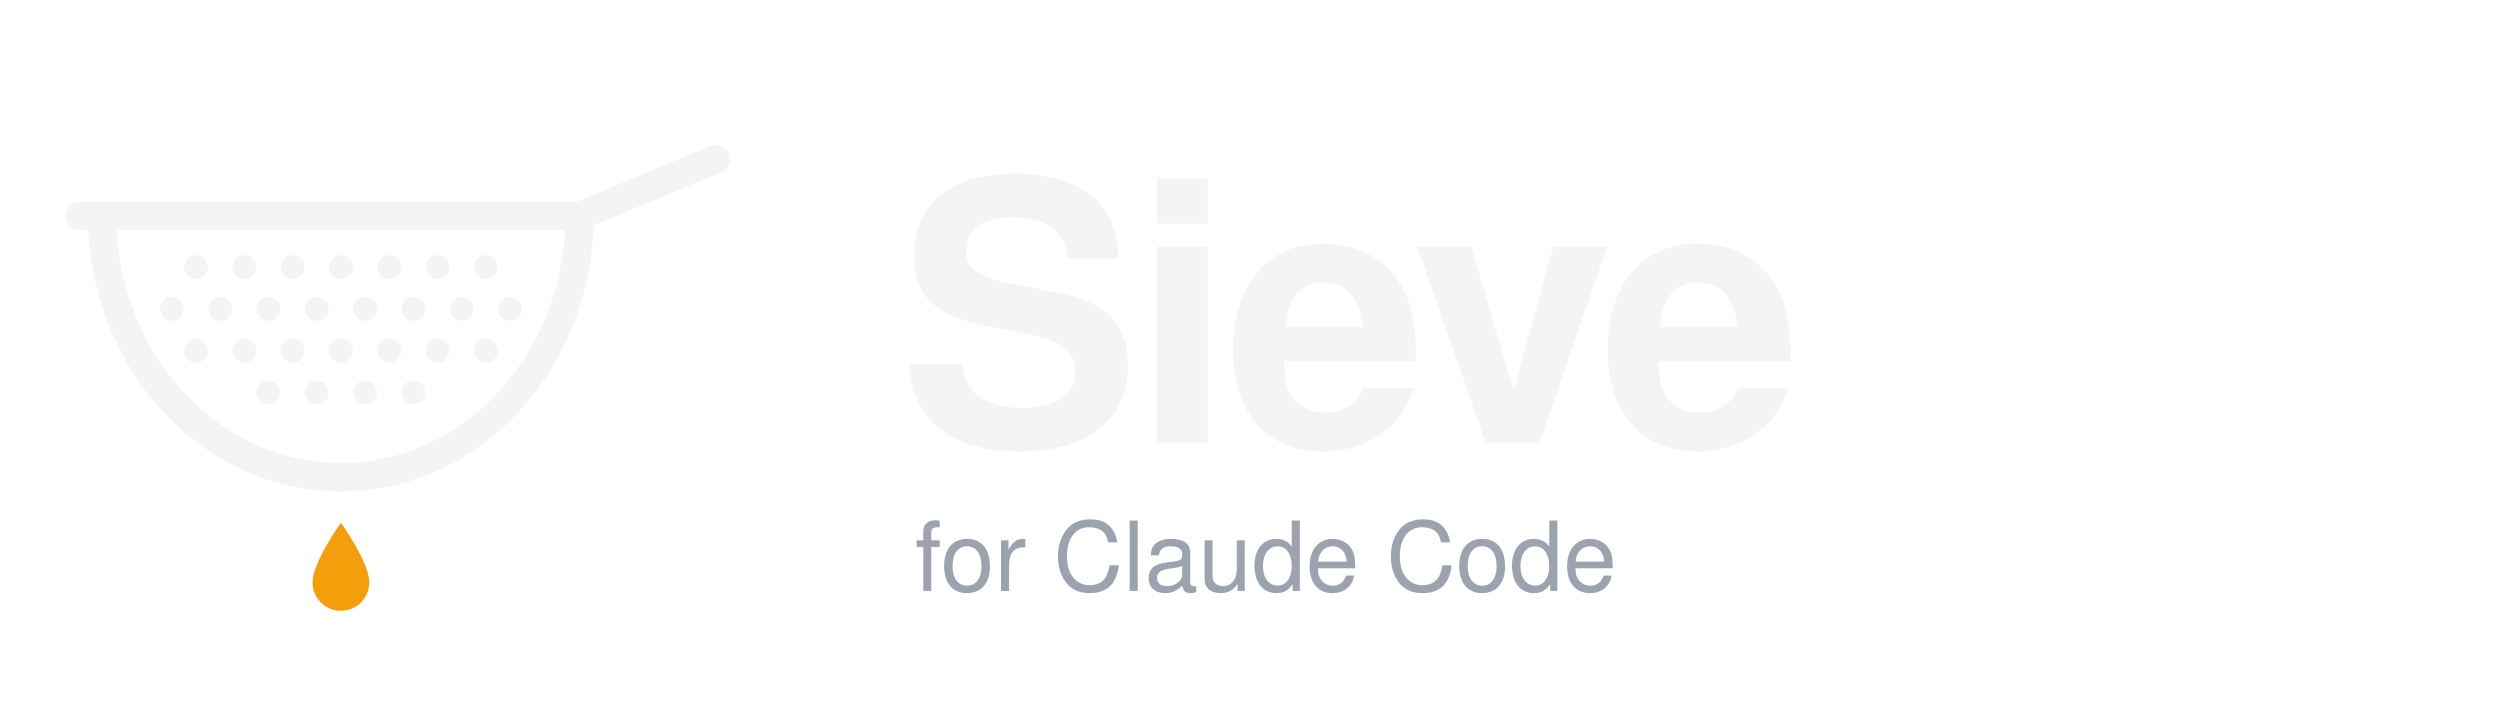
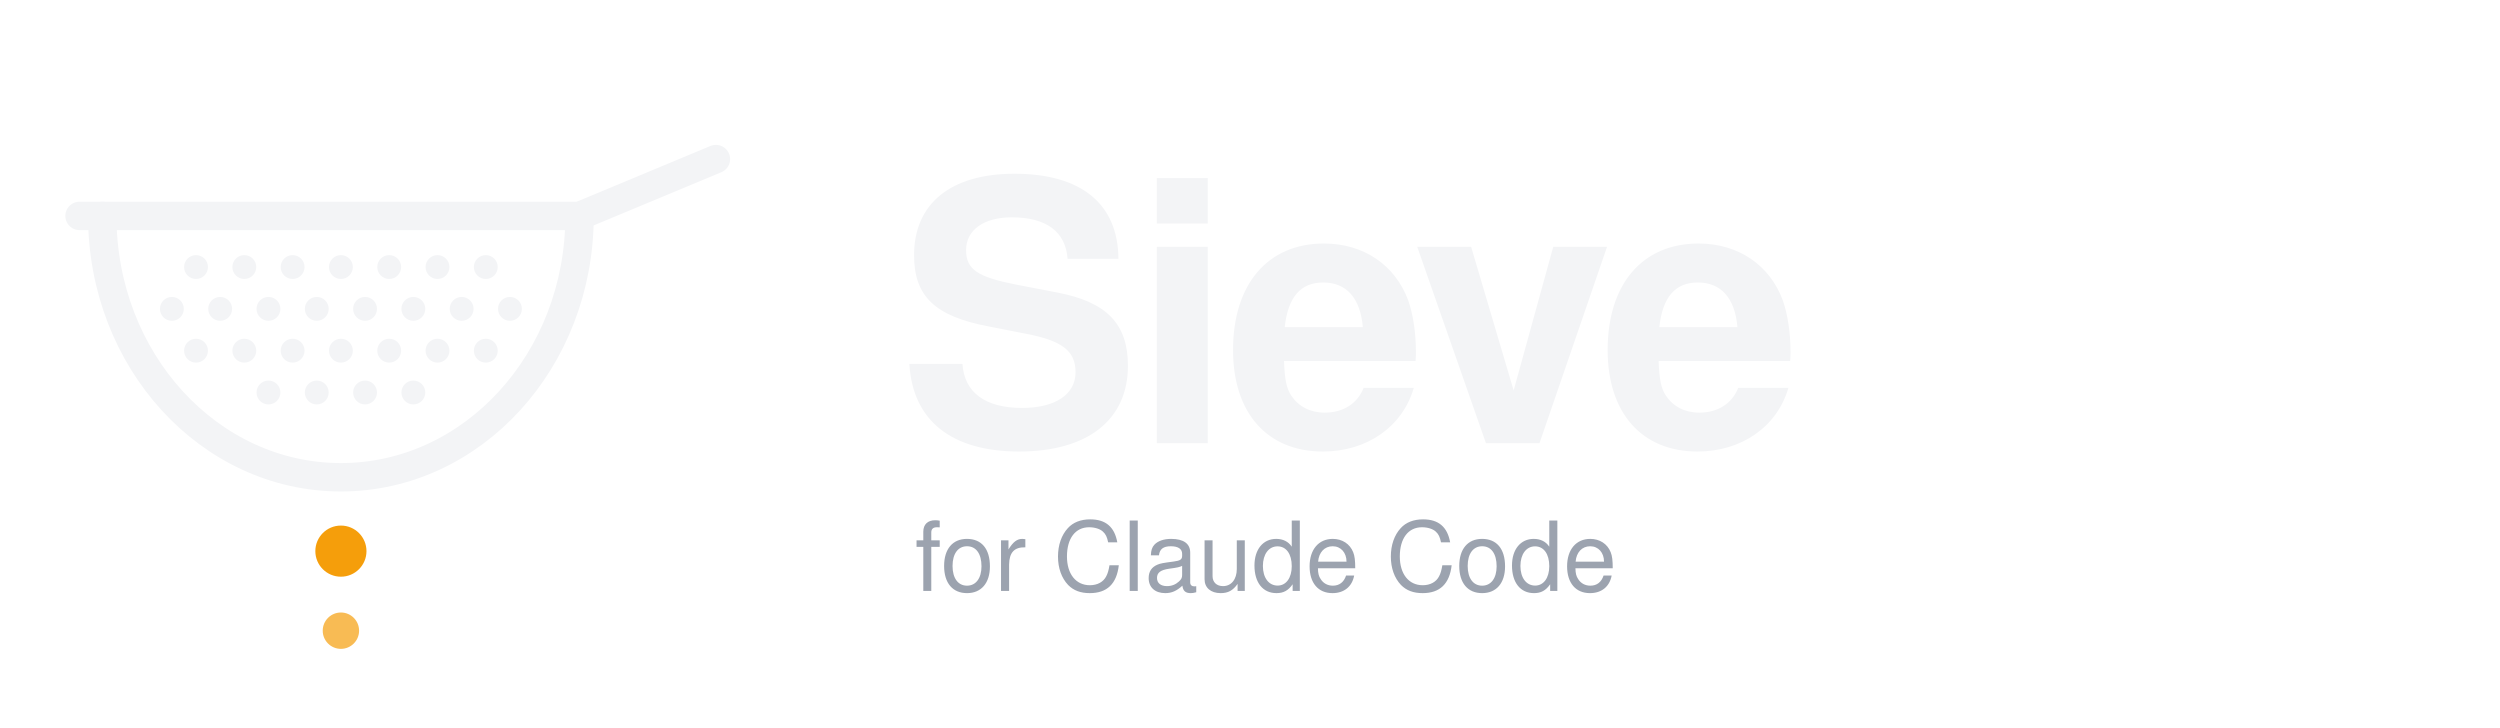
<svg xmlns="http://www.w3.org/2000/svg" width="440" height="128" viewBox="0 0 440 128">
  <g fill="none" stroke="#F3F4F6" stroke-width="5" stroke-linecap="round" stroke-linejoin="round">
    <path d="M18 38 A42 46 0 0 0 102 38" />
    <path d="M14 38 H102 L126 28" />
  </g>
  <circle cx="34.50" cy="47.00" r="2.1" fill="#F3F4F6" />
  <circle cx="43.00" cy="47.00" r="2.1" fill="#F3F4F6" />
  <circle cx="51.50" cy="47.00" r="2.1" fill="#F3F4F6" />
  <circle cx="60.00" cy="47.00" r="2.1" fill="#F3F4F6" />
  <circle cx="68.50" cy="47.00" r="2.1" fill="#F3F4F6" />
  <circle cx="77.00" cy="47.00" r="2.1" fill="#F3F4F6" />
  <circle cx="85.50" cy="47.00" r="2.1" fill="#F3F4F6" />
  <circle cx="30.25" cy="54.36" r="2.1" fill="#F3F4F6" />
  <circle cx="38.75" cy="54.36" r="2.1" fill="#F3F4F6" />
  <circle cx="47.25" cy="54.36" r="2.1" fill="#F3F4F6" />
  <circle cx="55.75" cy="54.36" r="2.1" fill="#F3F4F6" />
  <circle cx="64.25" cy="54.36" r="2.1" fill="#F3F4F6" />
  <circle cx="72.75" cy="54.36" r="2.1" fill="#F3F4F6" />
  <circle cx="81.25" cy="54.36" r="2.1" fill="#F3F4F6" />
  <circle cx="89.75" cy="54.36" r="2.1" fill="#F3F4F6" />
  <circle cx="34.50" cy="61.72" r="2.1" fill="#F3F4F6" />
  <circle cx="43.00" cy="61.72" r="2.1" fill="#F3F4F6" />
  <circle cx="51.50" cy="61.72" r="2.1" fill="#F3F4F6" />
  <circle cx="60.00" cy="61.72" r="2.1" fill="#F3F4F6" />
  <circle cx="68.50" cy="61.72" r="2.1" fill="#F3F4F6" />
  <circle cx="77.00" cy="61.72" r="2.1" fill="#F3F4F6" />
  <circle cx="85.50" cy="61.72" r="2.1" fill="#F3F4F6" />
  <circle cx="47.25" cy="69.08" r="2.1" fill="#F3F4F6" />
  <circle cx="55.75" cy="69.08" r="2.1" fill="#F3F4F6" />
  <circle cx="64.25" cy="69.08" r="2.1" fill="#F3F4F6" />
  <circle cx="72.75" cy="69.08" r="2.1" fill="#F3F4F6" />
-   <path d="M60 92 C60 92 55 99 55 102.5 A5 5 0 0 0 65 102.5 C65 99 60 92 60 92 Z" fill="#F59E0B" />
+   <circle cx="60" cy="97" r="4.5" fill="#F59E0B" />
+   <circle cx="60" cy="111" r="3.2" fill="#F59E0B" opacity=".7" />
  <text x="158" y="78" font-family="-apple-system, BlinkMacSystemFont, 'Segoe UI', Helvetica, Arial, sans-serif" font-size="64" font-weight="700" letter-spacing="-1.5" fill="#F3F4F6">Sieve</text>
  <text x="161" y="104" font-family="-apple-system, BlinkMacSystemFont, 'Segoe UI', Helvetica, Arial, sans-serif" font-size="17" fill="#9CA3AF">for Claude Code</text>
</svg>
